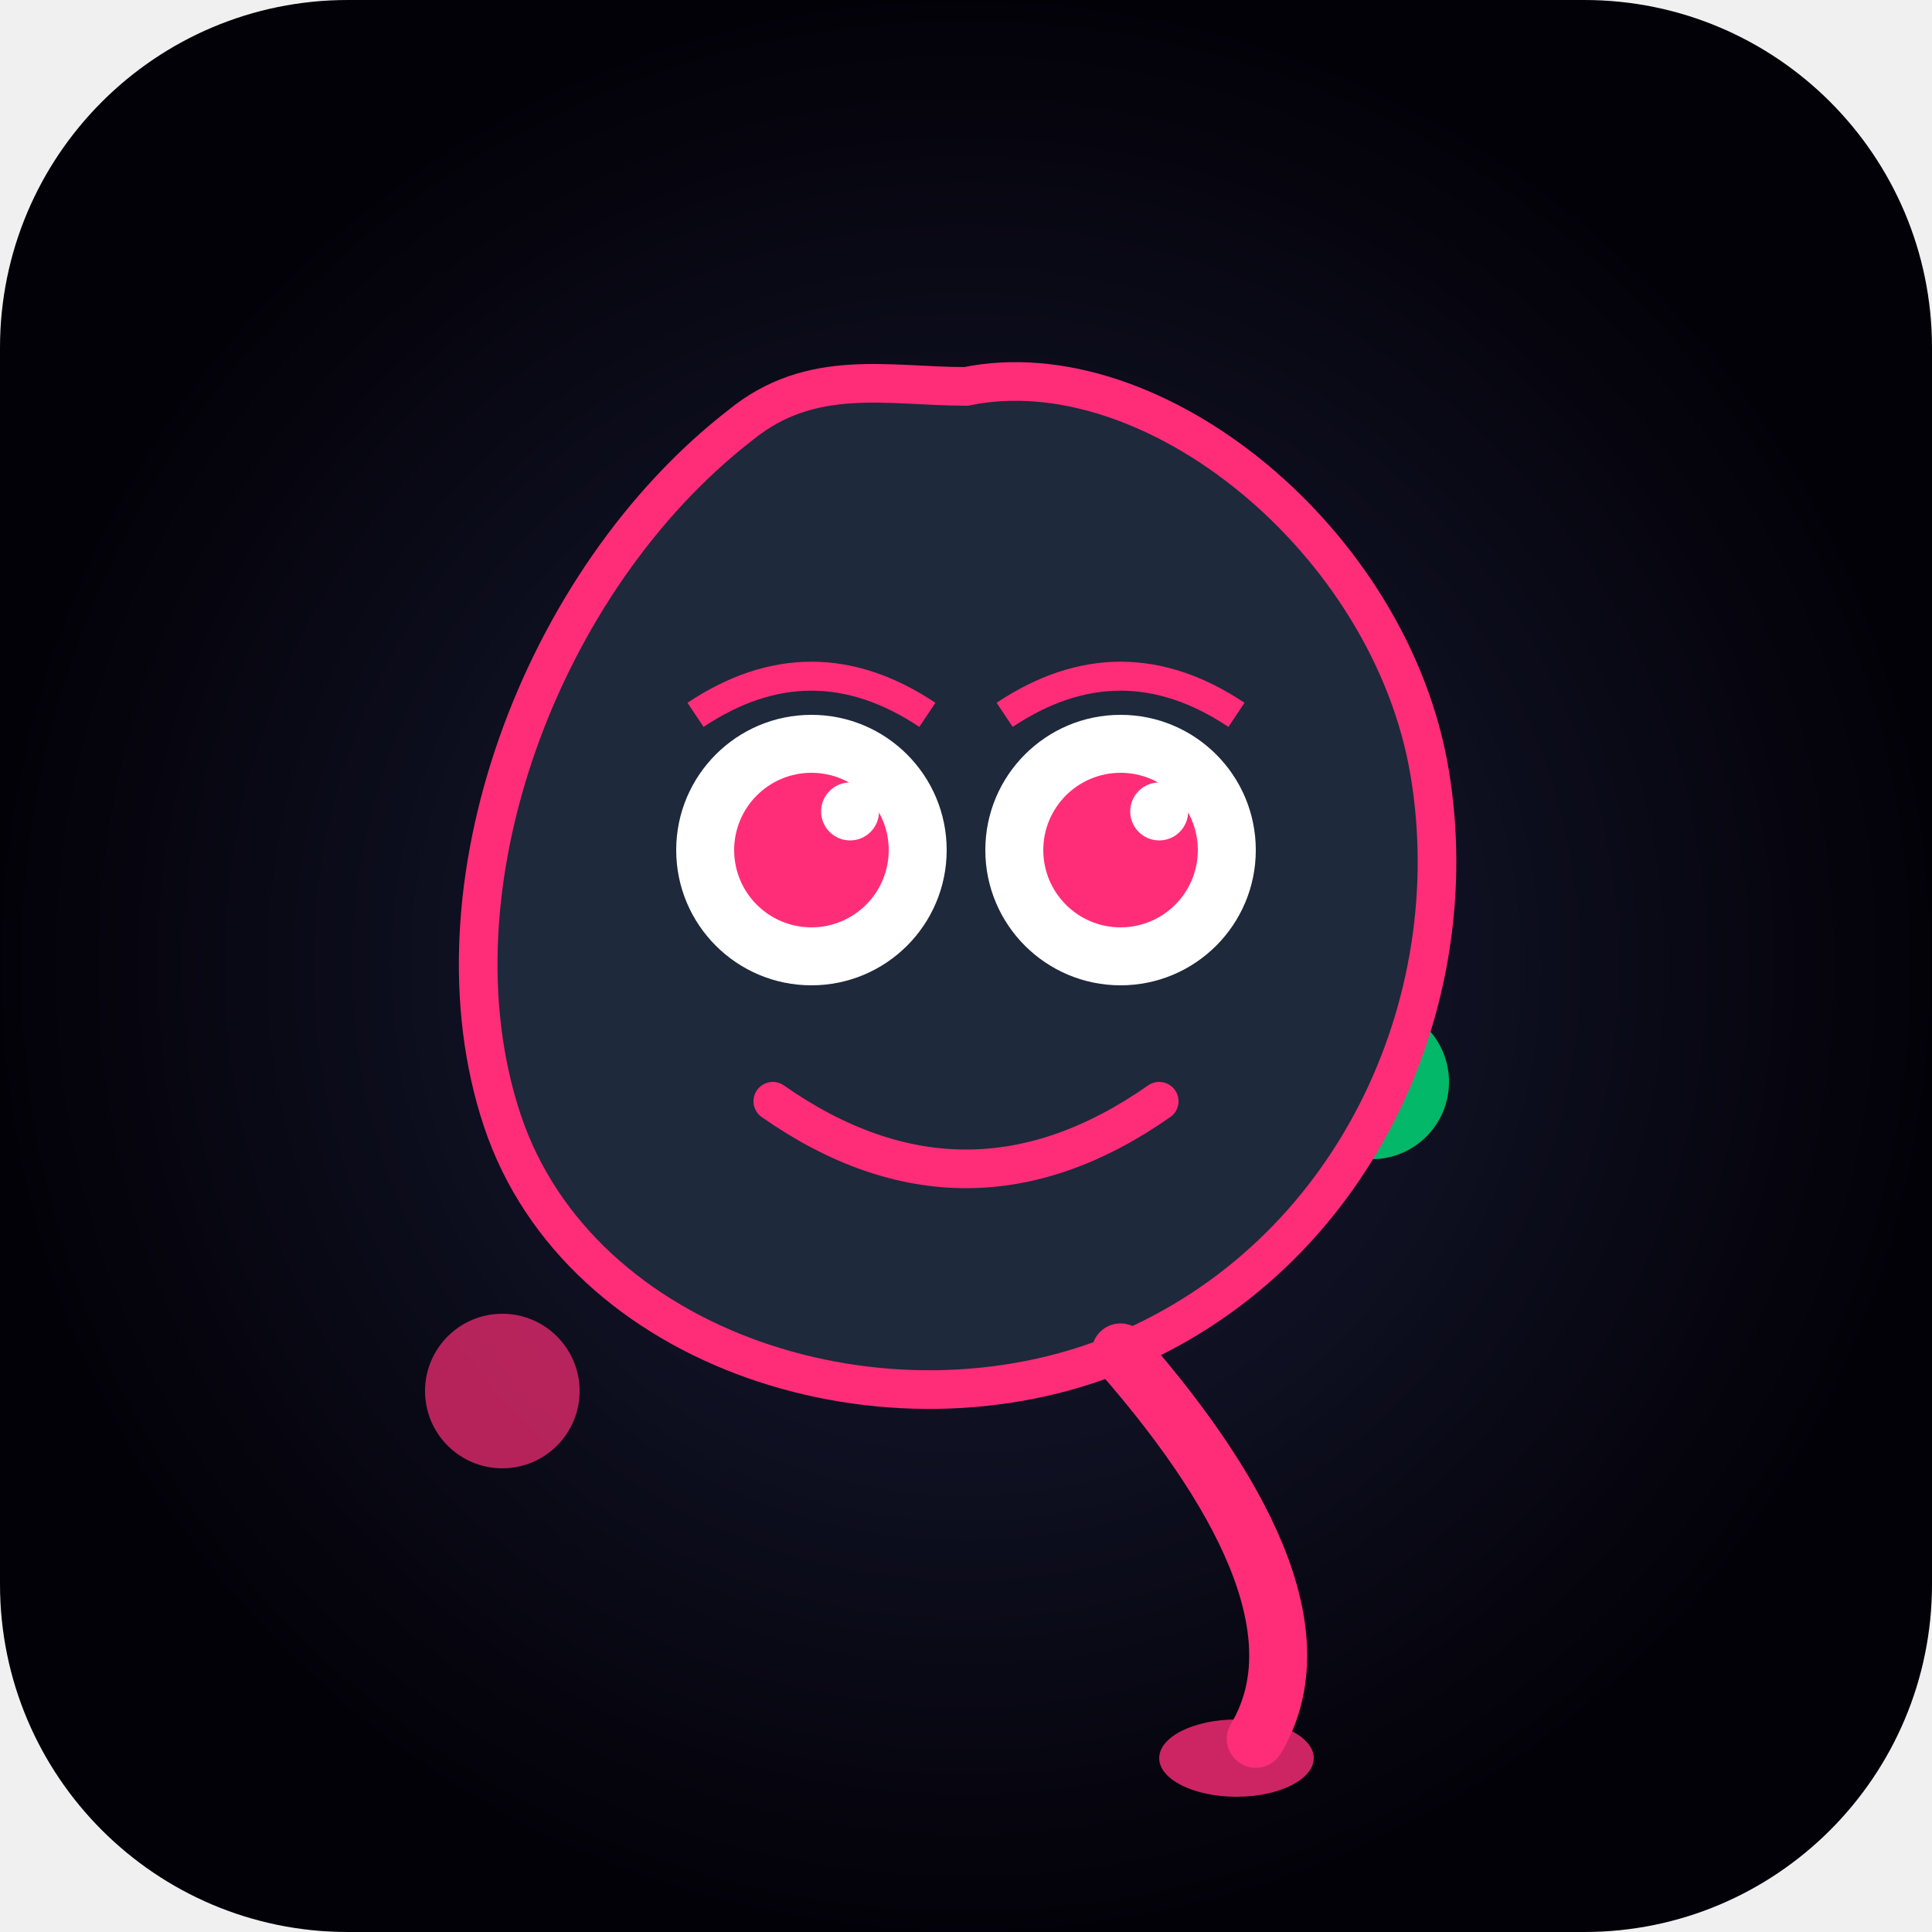
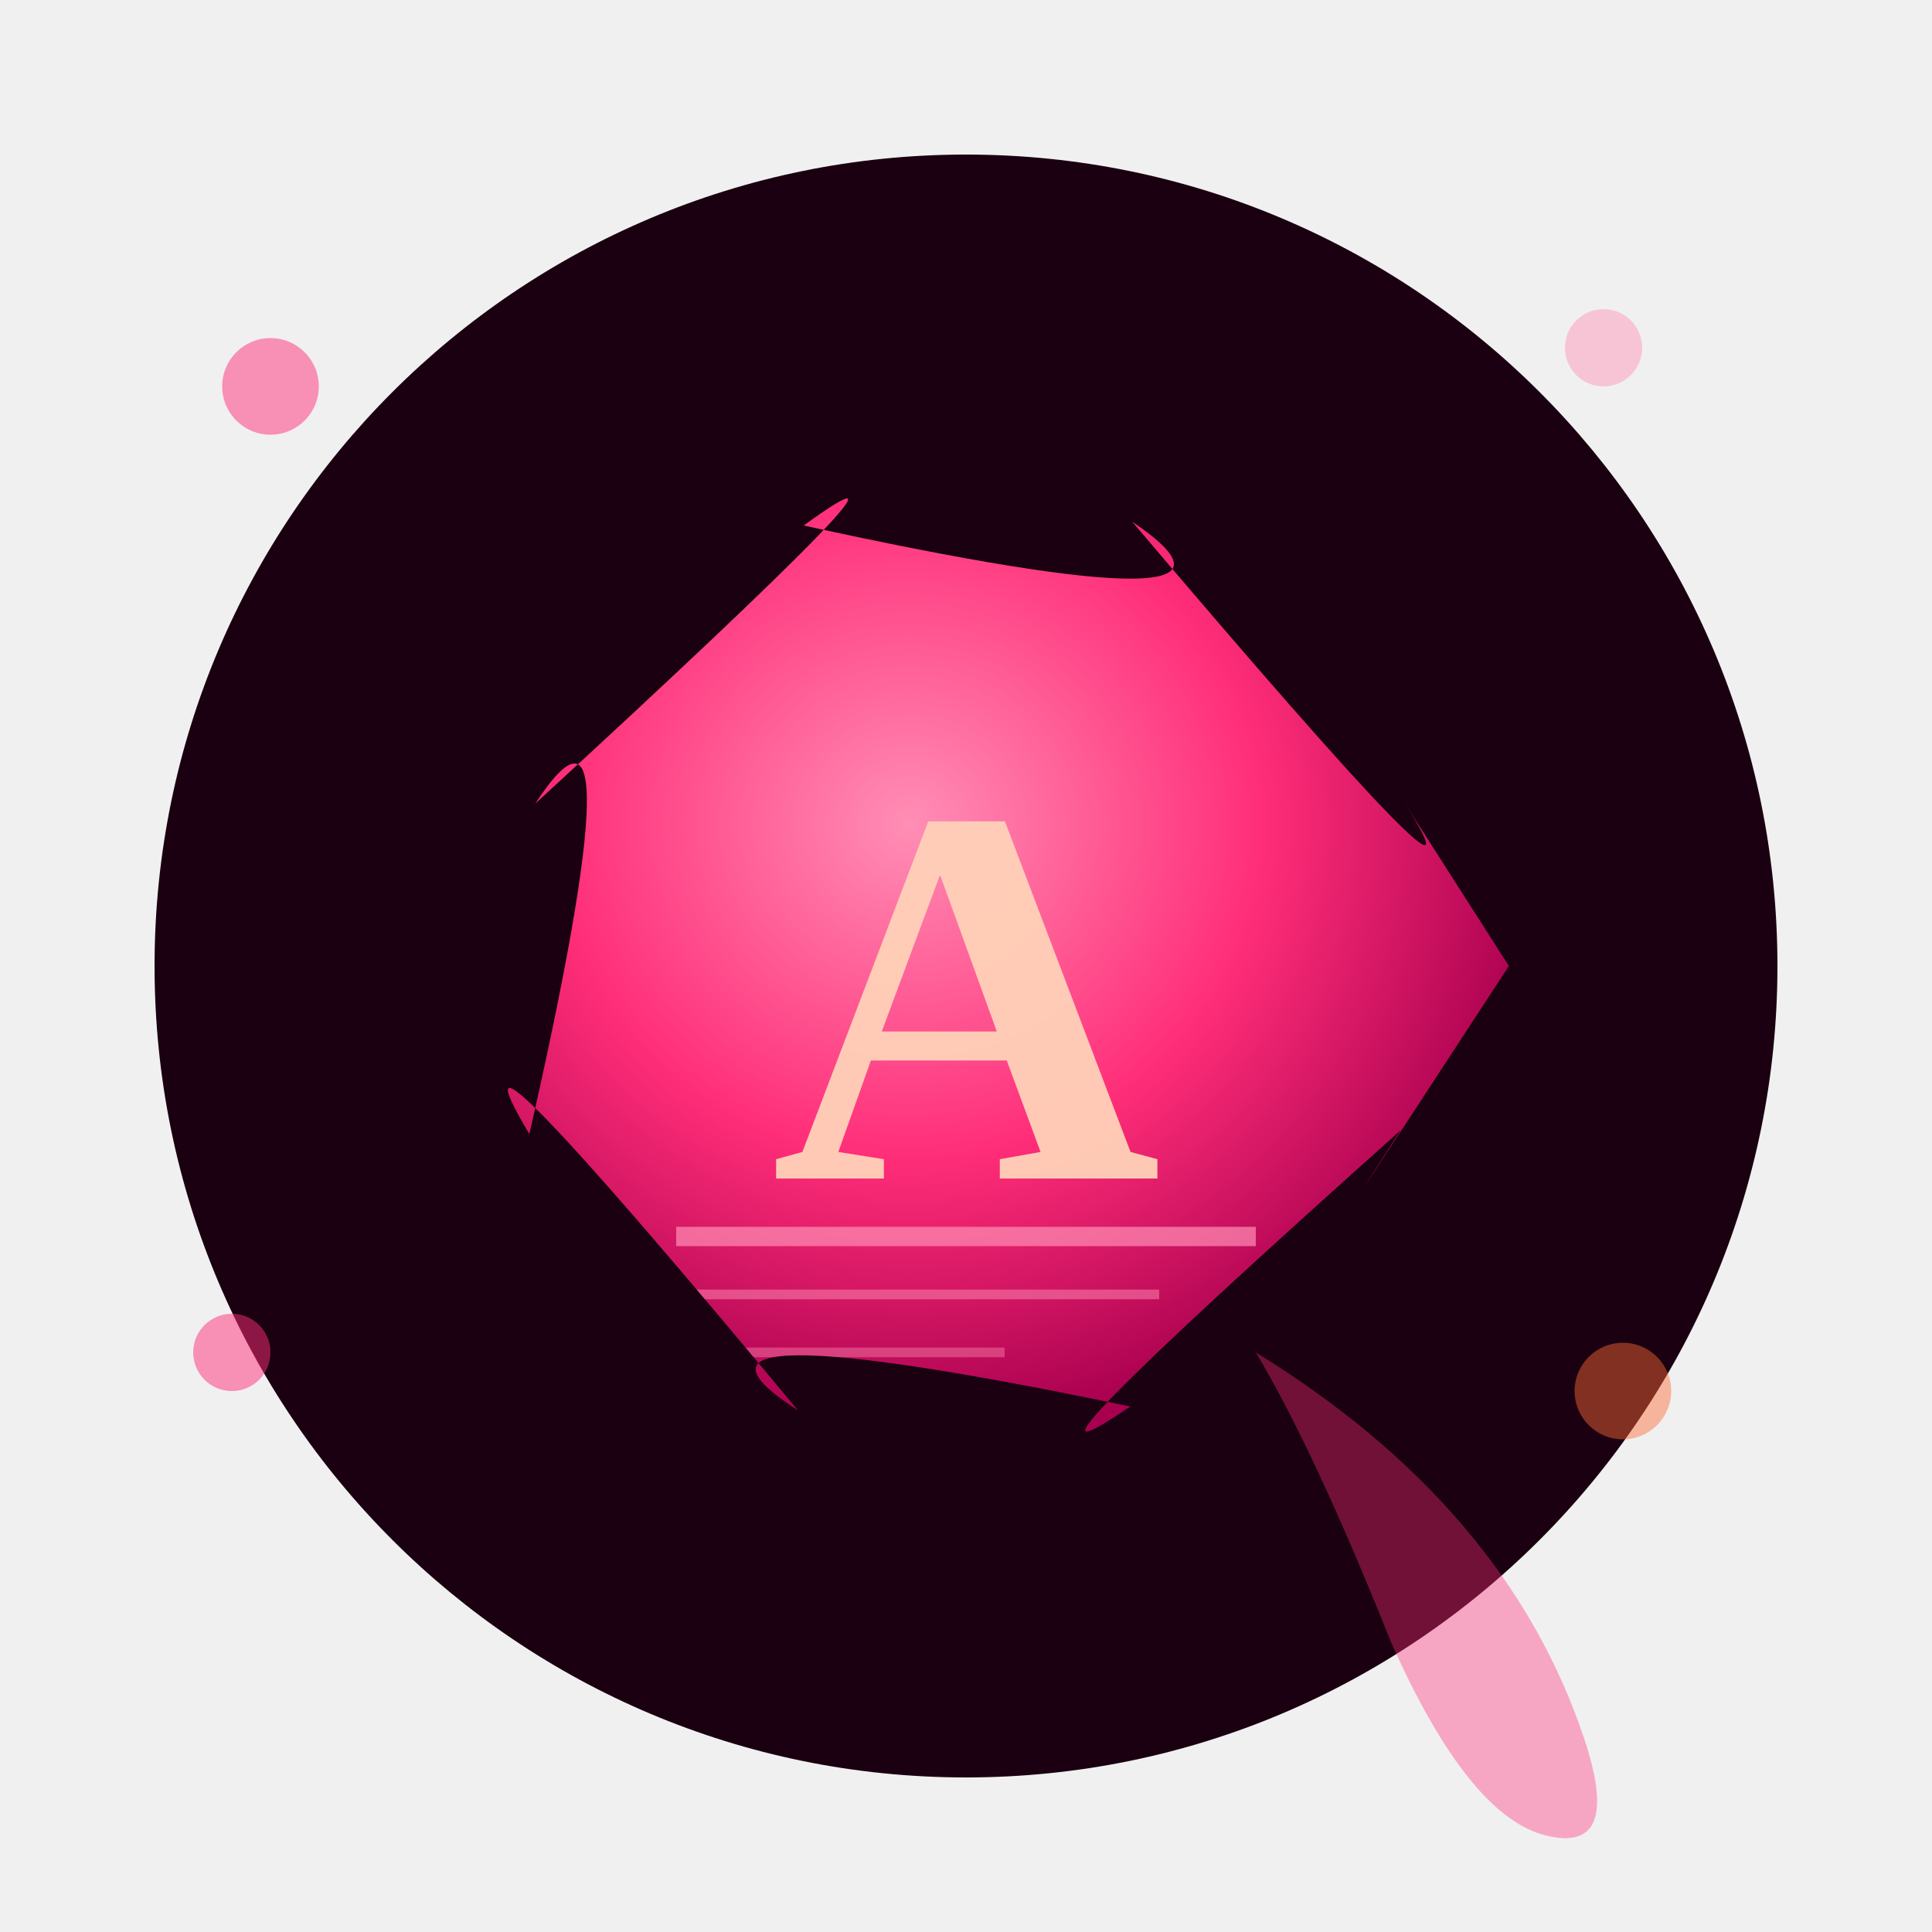
<svg xmlns="http://www.w3.org/2000/svg" viewBox="0 0 100 100" width="200" height="200">
  <defs>
-     <radialGradient id="bg" cx="50%" cy="50%" r="50%">
-       <stop offset="0%" stop-color="#1a1f3a" />
-       <stop offset="100%" stop-color="#030108" />
+     <radialGradient id="ctdesBlobGrad" cx="40%" cy="35%" r="65%">
+       <stop offset="0%" stop-color="#FF8EB5" />
+       <stop offset="55%" stop-color="#FF2D78" />
+       <stop offset="100%" stop-color="#A8004F" />
    </radialGradient>
+     <clipPath id="ctdesBlobClip">
+       <path d="M 78.1 50.0 Q 67.0 67.0 72.5 58.5 Q 50.0 78.6 58.5 72.8 Q 32.6 67.4 41.3 73.0 Q 22.2 50.0 27.4 58.7 Q 33.2 33.2 27.7 41.6 Q 50.0 21.1 41.6 27.2 Q 67.2 32.8 58.6 27.0 Q 78.1 50.0 72.6 41.4 Z" />
+     </clipPath>
  </defs>
-   <rect width="100" height="100" rx="18" fill="url(#bg)" />
-   <circle cx="43" cy="44" r="3" fill="#7C3AED" opacity="0.7" />
-   <circle cx="45" cy="50" r="5" fill="#00FF88" opacity="0.7" />
-   <circle cx="26" cy="72" r="4" fill="#FF2D78" opacity="0.7" />
-   <circle cx="71" cy="56" r="4" fill="#00FF88" opacity="0.7" />
-   <circle cx="57" cy="41" r="2" fill="#FF6B35" opacity="0.7" />
-   <path d="M50,20 C59.67,18 72,28 74,40 C76,52 70,65 58,70 C46,75 30,70 26,58 C22,46 28,30 38.33,22 C42,19 46,20 50,20 Z" fill="#1E293B" stroke="#FF2D78" stroke-width="2" />
-   <path d="M58,70 C65,78 68,85 65,90" stroke="#FF2D78" stroke-width="3" fill="none" stroke-linecap="round" />
-   <ellipse cx="64" cy="91" rx="4" ry="2" fill="#FF2D78" opacity="0.8" />
-   <circle cx="42" cy="44" r="7" fill="white" />
-   <circle cx="58" cy="44" r="7" fill="white" />
-   <circle cx="42" cy="44" r="4" fill="#FF2D78" />
-   <circle cx="58" cy="44" r="4" fill="#FF2D78" />
-   <circle cx="44" cy="42" r="1.5" fill="white" />
-   <circle cx="60" cy="42" r="1.5" fill="white" />
-   <path d="M36,37 Q42,33 48,37" stroke="#FF2D78" stroke-width="1.5" fill="none" />
-   <path d="M52,37 Q58,33 64,37" stroke="#FF2D78" stroke-width="1.5" fill="none" />
-   <path d="M40,57 Q50,64 60,57" stroke="#FF2D78" stroke-width="2" fill="none" stroke-linecap="round" />
+   <circle cx="50" cy="50" r="42" fill="#1A0010" />
+   <circle cx="14" cy="20" r="2.5" fill="#FF2D78" opacity="0.5" />
+   <circle cx="83" cy="18" r="2" fill="#FF8EB5" opacity="0.45" />
+   <circle cx="12" cy="70" r="2" fill="#FF2D78" opacity="0.5" />
+   <circle cx="84" cy="72" r="2.5" fill="#FF6B35" opacity="0.45" />
+   <path d="M 65 70 Q 78 78 82 90 Q 84 96 80 95 Q 76 94 72 85 Q 68 75 65 70 Z" fill="#FF2D78" opacity="0.38" />
+   <path d="M 78.1 50.0 Q 67.0 67.0 72.5 58.5 Q 50.0 78.6 58.5 72.8 Q 32.6 67.4 41.3 73.0 Q 22.2 50.0 27.4 58.7 Q 33.2 33.2 27.7 41.6 Q 50.0 21.1 41.6 27.2 Q 67.2 32.8 58.6 27.0 Q 78.1 50.0 72.6 41.4 Z" fill="url(#ctdesBlobGrad)" />
+   <g clip-path="url(#ctdesBlobClip)">
+     <text x="50" y="61" font-size="28" fill="#FFD1B8" text-anchor="middle" font-family="Georgia, 'Times New Roman', serif" font-weight="bold" opacity="0.95">A</text>
+     <line x1="35" y1="64" x2="65" y2="64" stroke="#FF8EB5" stroke-width="1" opacity="0.7" />
+     <line x1="36" y1="67" x2="60" y2="67" stroke="#FF8EB5" stroke-width="0.5" opacity="0.5" />
+     <line x1="36" y1="70" x2="52" y2="70" stroke="#FF8EB5" stroke-width="0.5" opacity="0.4" />
+   </g>
</svg>
